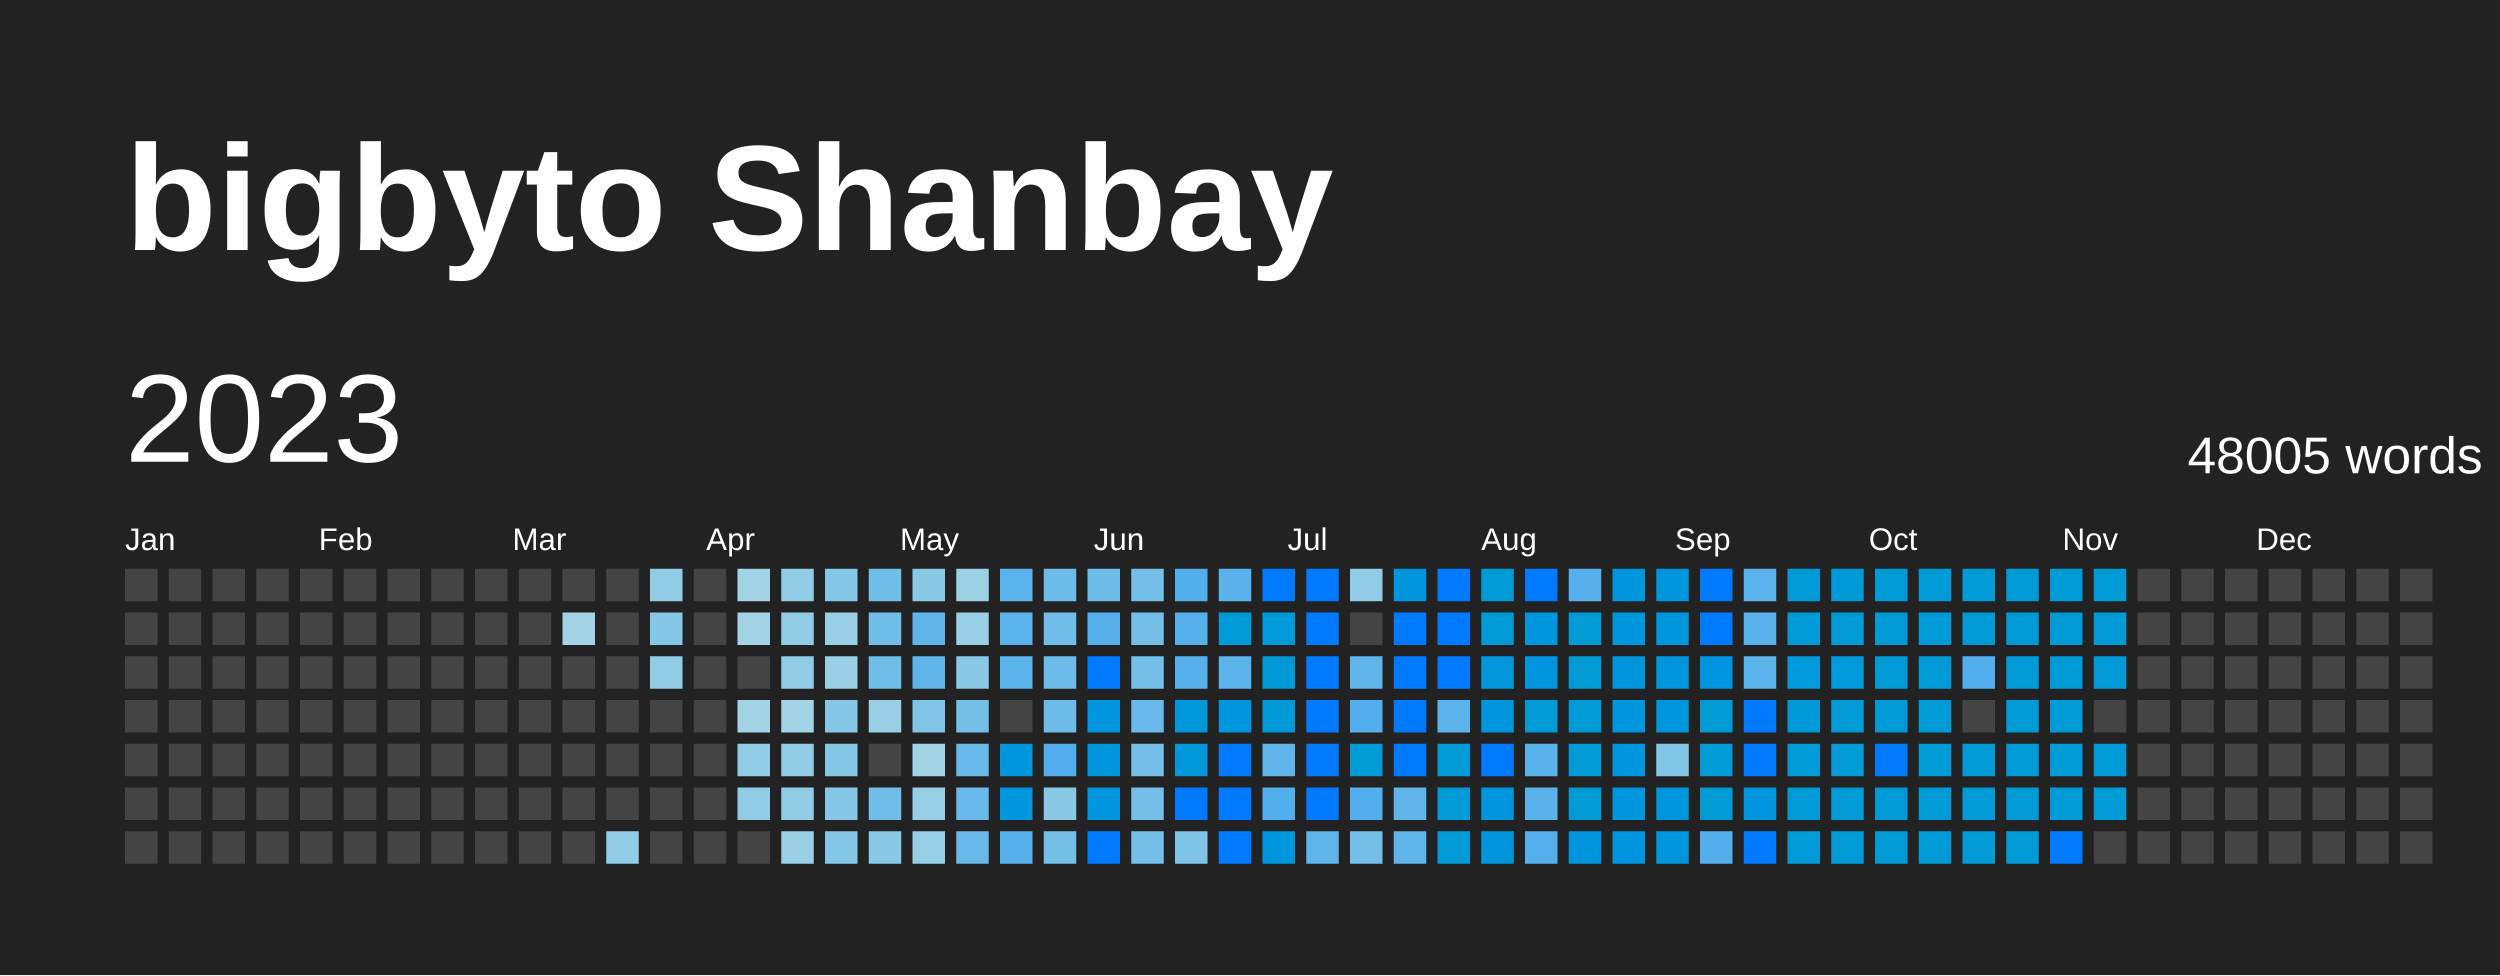
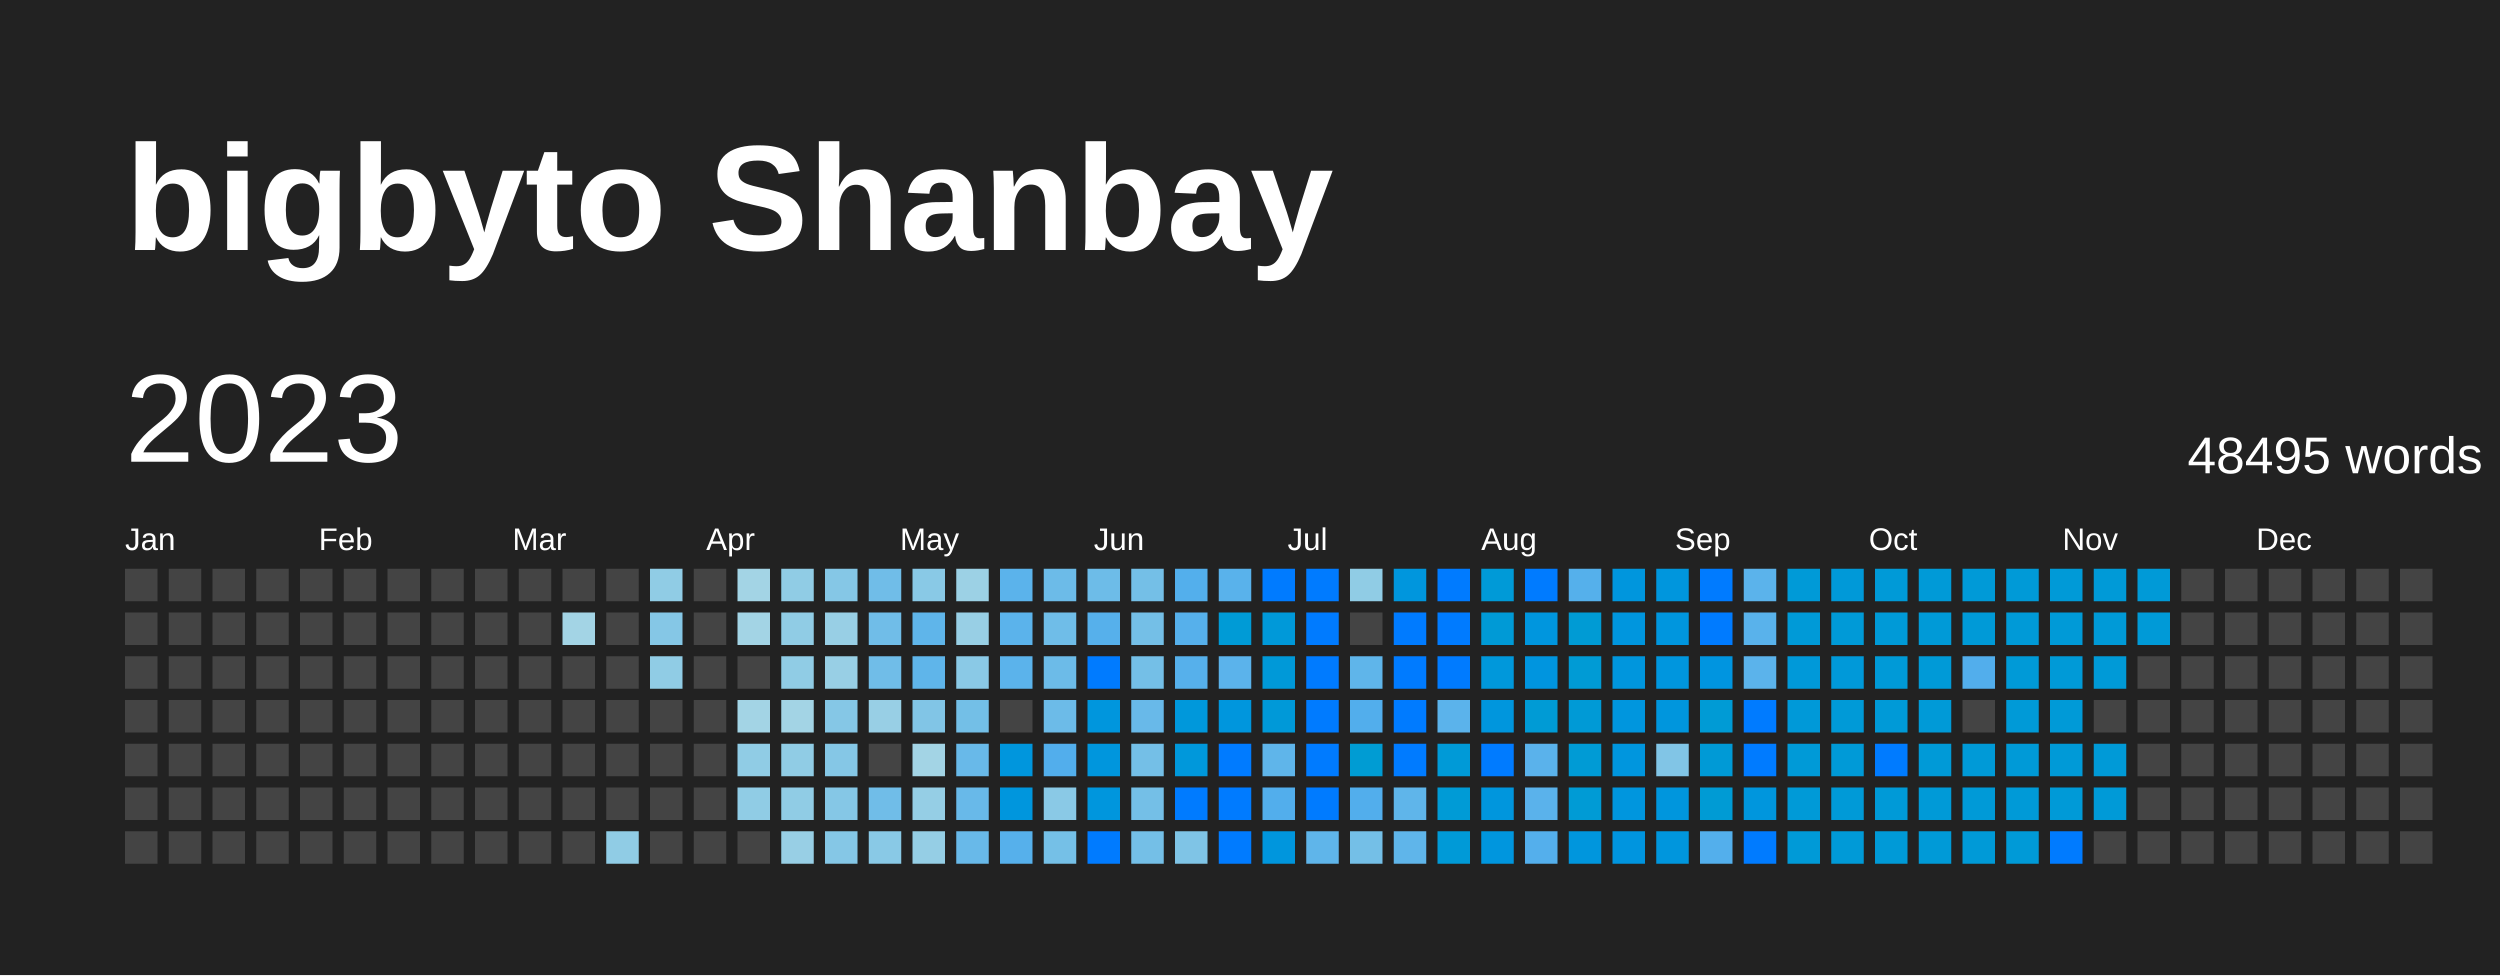
<svg xmlns="http://www.w3.org/2000/svg" baseProfile="full" height="78mm" version="1.1" viewBox="0,0,200,78" width="200mm">
  <defs />
  <rect fill="#222222" height="78" width="200" x="0" y="0" />
  <text fill="#FFFFFF" style="font-size:12px; font-family:Arial; font-weight:bold;" x="10" y="20">bigbyto Shanbay</text>
  <text dominant-baseline="hanging" fill="#FFFFFF" style="font-size:10.0px; font-family:Arial;" x="10" y="30">2023</text>
-   <text dominant-baseline="hanging" fill="#FFFFFF" style="font-size:4.125px; font-family:Arial;" x="175" y="35">48005 words</text>
+   <text dominant-baseline="hanging" fill="#FFFFFF" style="font-size:4.125px; font-family:Arial;" x="175" y="35">48495 words</text>
  <text fill="#FFFFFF" style="font-size:2.5px; font-family:Arial" x="10.0" y="44">Jan</text>
  <text fill="#FFFFFF" style="font-size:2.5px; font-family:Arial" x="25.5" y="44">Feb</text>
  <text fill="#FFFFFF" style="font-size:2.5px; font-family:Arial" x="41.0" y="44">Mar</text>
  <text fill="#FFFFFF" style="font-size:2.5px; font-family:Arial" x="56.5" y="44">Apr</text>
  <text fill="#FFFFFF" style="font-size:2.5px; font-family:Arial" x="72.0" y="44">May</text>
  <text fill="#FFFFFF" style="font-size:2.5px; font-family:Arial" x="87.5" y="44">Jun</text>
  <text fill="#FFFFFF" style="font-size:2.5px; font-family:Arial" x="103.0" y="44">Jul</text>
  <text fill="#FFFFFF" style="font-size:2.5px; font-family:Arial" x="118.5" y="44">Aug</text>
  <text fill="#FFFFFF" style="font-size:2.5px; font-family:Arial" x="134.0" y="44">Sep</text>
  <text fill="#FFFFFF" style="font-size:2.5px; font-family:Arial" x="149.5" y="44">Oct</text>
  <text fill="#FFFFFF" style="font-size:2.5px; font-family:Arial" x="165.0" y="44">Nov</text>
  <text fill="#FFFFFF" style="font-size:2.5px; font-family:Arial" x="180.5" y="44">Dec</text>
  <rect fill="#444444" height="2.6" width="2.6" x="10.0" y="45.5" />
  <rect fill="#444444" height="2.6" width="2.6" x="10.0" y="49.0" />
  <rect fill="#444444" height="2.6" width="2.6" x="10.0" y="52.5" />
  <rect fill="#444444" height="2.6" width="2.6" x="10.0" y="56.0" />
  <rect fill="#444444" height="2.6" width="2.6" x="10.0" y="59.5" />
  <rect fill="#444444" height="2.6" width="2.6" x="10.0" y="63.0" />
  <rect fill="#444444" height="2.6" width="2.6" x="10.0" y="66.5" />
  <rect fill="#444444" height="2.6" width="2.6" x="13.5" y="45.5" />
  <rect fill="#444444" height="2.6" width="2.6" x="13.5" y="49.0" />
  <rect fill="#444444" height="2.6" width="2.6" x="13.5" y="52.5" />
  <rect fill="#444444" height="2.6" width="2.6" x="13.5" y="56.0" />
  <rect fill="#444444" height="2.6" width="2.6" x="13.5" y="59.5" />
  <rect fill="#444444" height="2.6" width="2.6" x="13.5" y="63.0" />
  <rect fill="#444444" height="2.6" width="2.6" x="13.5" y="66.5" />
  <rect fill="#444444" height="2.6" width="2.6" x="17.0" y="45.5" />
  <rect fill="#444444" height="2.6" width="2.6" x="17.0" y="49.0" />
  <rect fill="#444444" height="2.6" width="2.6" x="17.0" y="52.5" />
  <rect fill="#444444" height="2.6" width="2.6" x="17.0" y="56.0" />
  <rect fill="#444444" height="2.6" width="2.6" x="17.0" y="59.5" />
  <rect fill="#444444" height="2.6" width="2.6" x="17.0" y="63.0" />
  <rect fill="#444444" height="2.6" width="2.6" x="17.0" y="66.5" />
  <rect fill="#444444" height="2.6" width="2.6" x="20.5" y="45.5" />
  <rect fill="#444444" height="2.6" width="2.6" x="20.5" y="49.0" />
  <rect fill="#444444" height="2.6" width="2.6" x="20.5" y="52.5" />
  <rect fill="#444444" height="2.6" width="2.6" x="20.5" y="56.0" />
  <rect fill="#444444" height="2.6" width="2.6" x="20.5" y="59.5" />
  <rect fill="#444444" height="2.6" width="2.6" x="20.5" y="63.0" />
  <rect fill="#444444" height="2.6" width="2.6" x="20.5" y="66.5" />
  <rect fill="#444444" height="2.6" width="2.6" x="24.0" y="45.5" />
  <rect fill="#444444" height="2.6" width="2.6" x="24.0" y="49.0" />
  <rect fill="#444444" height="2.6" width="2.6" x="24.0" y="52.5" />
  <rect fill="#444444" height="2.6" width="2.6" x="24.0" y="56.0" />
  <rect fill="#444444" height="2.6" width="2.6" x="24.0" y="59.5" />
  <rect fill="#444444" height="2.6" width="2.6" x="24.0" y="63.0" />
  <rect fill="#444444" height="2.6" width="2.6" x="24.0" y="66.5" />
  <rect fill="#444444" height="2.6" width="2.6" x="27.5" y="45.5" />
  <rect fill="#444444" height="2.6" width="2.6" x="27.5" y="49.0" />
  <rect fill="#444444" height="2.6" width="2.6" x="27.5" y="52.5" />
  <rect fill="#444444" height="2.6" width="2.6" x="27.5" y="56.0" />
  <rect fill="#444444" height="2.6" width="2.6" x="27.5" y="59.5" />
  <rect fill="#444444" height="2.6" width="2.6" x="27.5" y="63.0" />
  <rect fill="#444444" height="2.6" width="2.6" x="27.5" y="66.5" />
  <rect fill="#444444" height="2.6" width="2.6" x="31.0" y="45.5" />
  <rect fill="#444444" height="2.6" width="2.6" x="31.0" y="49.0" />
  <rect fill="#444444" height="2.6" width="2.6" x="31.0" y="52.5" />
  <rect fill="#444444" height="2.6" width="2.6" x="31.0" y="56.0" />
  <rect fill="#444444" height="2.6" width="2.6" x="31.0" y="59.5" />
  <rect fill="#444444" height="2.6" width="2.6" x="31.0" y="63.0" />
  <rect fill="#444444" height="2.6" width="2.6" x="31.0" y="66.5" />
  <rect fill="#444444" height="2.6" width="2.6" x="34.5" y="45.5" />
  <rect fill="#444444" height="2.6" width="2.6" x="34.5" y="49.0" />
  <rect fill="#444444" height="2.6" width="2.6" x="34.5" y="52.5" />
  <rect fill="#444444" height="2.6" width="2.6" x="34.5" y="56.0" />
  <rect fill="#444444" height="2.6" width="2.6" x="34.5" y="59.5" />
  <rect fill="#444444" height="2.6" width="2.6" x="34.5" y="63.0" />
  <rect fill="#444444" height="2.6" width="2.6" x="34.5" y="66.5" />
  <rect fill="#444444" height="2.6" width="2.6" x="38.0" y="45.5" />
  <rect fill="#444444" height="2.6" width="2.6" x="38.0" y="49.0" />
  <rect fill="#444444" height="2.6" width="2.6" x="38.0" y="52.5" />
  <rect fill="#444444" height="2.6" width="2.6" x="38.0" y="56.0" />
  <rect fill="#444444" height="2.6" width="2.6" x="38.0" y="59.5" />
  <rect fill="#444444" height="2.6" width="2.6" x="38.0" y="63.0" />
  <rect fill="#444444" height="2.6" width="2.6" x="38.0" y="66.5" />
  <rect fill="#444444" height="2.6" width="2.6" x="41.5" y="45.5" />
  <rect fill="#444444" height="2.6" width="2.6" x="41.5" y="49.0" />
  <rect fill="#444444" height="2.6" width="2.6" x="41.5" y="52.5" />
  <rect fill="#444444" height="2.6" width="2.6" x="41.5" y="56.0" />
  <rect fill="#444444" height="2.6" width="2.6" x="41.5" y="59.5" />
  <rect fill="#444444" height="2.6" width="2.6" x="41.5" y="63.0" />
  <rect fill="#444444" height="2.6" width="2.6" x="41.5" y="66.5" />
  <rect fill="#444444" height="2.6" width="2.6" x="45.0" y="45.5" />
  <rect fill="#a3d4e5" height="2.6" width="2.6" x="45.0" y="49.0" />
  <rect fill="#444444" height="2.6" width="2.6" x="45.0" y="52.5" />
  <rect fill="#444444" height="2.6" width="2.6" x="45.0" y="56.0" />
  <rect fill="#444444" height="2.6" width="2.6" x="45.0" y="59.5" />
  <rect fill="#444444" height="2.6" width="2.6" x="45.0" y="63.0" />
  <rect fill="#444444" height="2.6" width="2.6" x="45.0" y="66.5" />
  <rect fill="#444444" height="2.6" width="2.6" x="48.5" y="45.5" />
  <rect fill="#444444" height="2.6" width="2.6" x="48.5" y="49.0" />
  <rect fill="#444444" height="2.6" width="2.6" x="48.5" y="52.5" />
  <rect fill="#444444" height="2.6" width="2.6" x="48.5" y="56.0" />
  <rect fill="#444444" height="2.6" width="2.6" x="48.5" y="59.5" />
  <rect fill="#444444" height="2.6" width="2.6" x="48.5" y="63.0" />
  <rect fill="#90cce5" height="2.6" width="2.6" x="48.5" y="66.5" />
  <rect fill="#90cce5" height="2.6" width="2.6" x="52.0" y="45.5" />
  <rect fill="#85c7e6" height="2.6" width="2.6" x="52.0" y="49.0" />
  <rect fill="#90cce5" height="2.6" width="2.6" x="52.0" y="52.5" />
  <rect fill="#444444" height="2.6" width="2.6" x="52.0" y="56.0" />
  <rect fill="#444444" height="2.6" width="2.6" x="52.0" y="59.5" />
  <rect fill="#444444" height="2.6" width="2.6" x="52.0" y="63.0" />
  <rect fill="#444444" height="2.6" width="2.6" x="52.0" y="66.5" />
  <rect fill="#444444" height="2.6" width="2.6" x="55.5" y="45.5" />
  <rect fill="#444444" height="2.6" width="2.6" x="55.5" y="49.0" />
  <rect fill="#444444" height="2.6" width="2.6" x="55.5" y="52.5" />
  <rect fill="#444444" height="2.6" width="2.6" x="55.5" y="56.0" />
  <rect fill="#444444" height="2.6" width="2.6" x="55.5" y="59.5" />
  <rect fill="#444444" height="2.6" width="2.6" x="55.5" y="63.0" />
  <rect fill="#444444" height="2.6" width="2.6" x="55.5" y="66.5" />
  <rect fill="#a3d4e5" height="2.6" width="2.6" x="59.0" y="45.5" />
  <rect fill="#a3d4e5" height="2.6" width="2.6" x="59.0" y="49.0" />
  <rect fill="#444444" height="2.6" width="2.6" x="59.0" y="52.5" />
  <rect fill="#a3d4e5" height="2.6" width="2.6" x="59.0" y="56.0" />
  <rect fill="#90cce5" height="2.6" width="2.6" x="59.0" y="59.5" />
  <rect fill="#90cce5" height="2.6" width="2.6" x="59.0" y="63.0" />
  <rect fill="#444444" height="2.6" width="2.6" x="59.0" y="66.5" />
  <rect fill="#90cce5" height="2.6" width="2.6" x="62.5" y="45.5" />
  <rect fill="#90cce5" height="2.6" width="2.6" x="62.5" y="49.0" />
  <rect fill="#90cce5" height="2.6" width="2.6" x="62.5" y="52.5" />
  <rect fill="#a3d4e5" height="2.6" width="2.6" x="62.5" y="56.0" />
  <rect fill="#90cce5" height="2.6" width="2.6" x="62.5" y="59.5" />
  <rect fill="#90cce5" height="2.6" width="2.6" x="62.5" y="63.0" />
  <rect fill="#98cfe5" height="2.6" width="2.6" x="62.5" y="66.5" />
  <rect fill="#85c7e6" height="2.6" width="2.6" x="66.0" y="45.5" />
  <rect fill="#98cfe5" height="2.6" width="2.6" x="66.0" y="49.0" />
  <rect fill="#98cfe5" height="2.6" width="2.6" x="66.0" y="52.5" />
  <rect fill="#85c7e6" height="2.6" width="2.6" x="66.0" y="56.0" />
  <rect fill="#85c7e6" height="2.6" width="2.6" x="66.0" y="59.5" />
  <rect fill="#85c7e6" height="2.6" width="2.6" x="66.0" y="63.0" />
  <rect fill="#85c7e6" height="2.6" width="2.6" x="66.0" y="66.5" />
  <rect fill="#70bde8" height="2.6" width="2.6" x="69.5" y="45.5" />
  <rect fill="#70bde8" height="2.6" width="2.6" x="69.5" y="49.0" />
  <rect fill="#70bde8" height="2.6" width="2.6" x="69.5" y="52.5" />
  <rect fill="#98cfe5" height="2.6" width="2.6" x="69.5" y="56.0" />
  <rect fill="#444444" height="2.6" width="2.6" x="69.5" y="59.5" />
  <rect fill="#70bde8" height="2.6" width="2.6" x="69.5" y="63.0" />
  <rect fill="#89c9e6" height="2.6" width="2.6" x="69.5" y="66.5" />
  <rect fill="#89c9e6" height="2.6" width="2.6" x="73.0" y="45.5" />
  <rect fill="#5fb5ea" height="2.6" width="2.6" x="73.0" y="49.0" />
  <rect fill="#5fb5ea" height="2.6" width="2.6" x="73.0" y="52.5" />
  <rect fill="#81c5e6" height="2.6" width="2.6" x="73.0" y="56.0" />
  <rect fill="#a3d4e5" height="2.6" width="2.6" x="73.0" y="59.5" />
  <rect fill="#95cee5" height="2.6" width="2.6" x="73.0" y="63.0" />
  <rect fill="#95cee5" height="2.6" width="2.6" x="73.0" y="66.5" />
  <rect fill="#9cd1e5" height="2.6" width="2.6" x="76.5" y="45.5" />
  <rect fill="#98cfe5" height="2.6" width="2.6" x="76.5" y="49.0" />
  <rect fill="#8ac9e6" height="2.6" width="2.6" x="76.5" y="52.5" />
  <rect fill="#73bfe7" height="2.6" width="2.6" x="76.5" y="56.0" />
  <rect fill="#68b9e9" height="2.6" width="2.6" x="76.5" y="59.5" />
  <rect fill="#68b9e9" height="2.6" width="2.6" x="76.5" y="63.0" />
  <rect fill="#68b9e9" height="2.6" width="2.6" x="76.5" y="66.5" />
  <rect fill="#5bb3eb" height="2.6" width="2.6" x="80.0" y="45.5" />
  <rect fill="#5bb3eb" height="2.6" width="2.6" x="80.0" y="49.0" />
  <rect fill="#5bb3eb" height="2.6" width="2.6" x="80.0" y="52.5" />
  <rect fill="#444444" height="2.6" width="2.6" x="80.0" y="56.0" />
  <rect fill="#0096dd" height="2.6" width="2.6" x="80.0" y="59.5" />
  <rect fill="#0096dd" height="2.6" width="2.6" x="80.0" y="63.0" />
  <rect fill="#56b0eb" height="2.6" width="2.6" x="80.0" y="66.5" />
  <rect fill="#6cbbe8" height="2.6" width="2.6" x="83.5" y="45.5" />
  <rect fill="#6fbde8" height="2.6" width="2.6" x="83.5" y="49.0" />
  <rect fill="#6cbbe8" height="2.6" width="2.6" x="83.5" y="52.5" />
  <rect fill="#6cbbe8" height="2.6" width="2.6" x="83.5" y="56.0" />
  <rect fill="#52aeec" height="2.6" width="2.6" x="83.5" y="59.5" />
  <rect fill="#8ac9e6" height="2.6" width="2.6" x="83.5" y="63.0" />
  <rect fill="#75c0e7" height="2.6" width="2.6" x="83.5" y="66.5" />
  <rect fill="#6dbce8" height="2.6" width="2.6" x="87.0" y="45.5" />
  <rect fill="#56b0eb" height="2.6" width="2.6" x="87.0" y="49.0" />
  <rect fill="#007BFF" height="2.6" width="2.6" x="87.0" y="52.5" />
  <rect fill="#0096dd" height="2.6" width="2.6" x="87.0" y="56.0" />
  <rect fill="#0096dd" height="2.6" width="2.6" x="87.0" y="59.5" />
  <rect fill="#0096dd" height="2.6" width="2.6" x="87.0" y="63.0" />
  <rect fill="#007BFF" height="2.6" width="2.6" x="87.0" y="66.5" />
  <rect fill="#74bfe7" height="2.6" width="2.6" x="90.5" y="45.5" />
  <rect fill="#74bfe7" height="2.6" width="2.6" x="90.5" y="49.0" />
  <rect fill="#74bfe7" height="2.6" width="2.6" x="90.5" y="52.5" />
  <rect fill="#68b9e9" height="2.6" width="2.6" x="90.5" y="56.0" />
  <rect fill="#74bfe7" height="2.6" width="2.6" x="90.5" y="59.5" />
  <rect fill="#74bfe7" height="2.6" width="2.6" x="90.5" y="63.0" />
  <rect fill="#74bfe7" height="2.6" width="2.6" x="90.5" y="66.5" />
  <rect fill="#53afec" height="2.6" width="2.6" x="94.0" y="45.5" />
  <rect fill="#56b0eb" height="2.6" width="2.6" x="94.0" y="49.0" />
  <rect fill="#56b0eb" height="2.6" width="2.6" x="94.0" y="52.5" />
  <rect fill="#0098db" height="2.6" width="2.6" x="94.0" y="56.0" />
  <rect fill="#0098db" height="2.6" width="2.6" x="94.0" y="59.5" />
  <rect fill="#007BFF" height="2.6" width="2.6" x="94.0" y="63.0" />
  <rect fill="#7fc4e6" height="2.6" width="2.6" x="94.0" y="66.5" />
  <rect fill="#59b2eb" height="2.6" width="2.6" x="97.5" y="45.5" />
  <rect fill="#009bd6" height="2.6" width="2.6" x="97.5" y="49.0" />
  <rect fill="#5bb3eb" height="2.6" width="2.6" x="97.5" y="52.5" />
  <rect fill="#0096dd" height="2.6" width="2.6" x="97.5" y="56.0" />
  <rect fill="#007BFF" height="2.6" width="2.6" x="97.5" y="59.5" />
  <rect fill="#007BFF" height="2.6" width="2.6" x="97.5" y="63.0" />
  <rect fill="#007BFF" height="2.6" width="2.6" x="97.5" y="66.5" />
  <rect fill="#007BFF" height="2.6" width="2.6" x="101.0" y="45.5" />
  <rect fill="#0099d9" height="2.6" width="2.6" x="101.0" y="49.0" />
  <rect fill="#0099d8" height="2.6" width="2.6" x="101.0" y="52.5" />
  <rect fill="#0099d8" height="2.6" width="2.6" x="101.0" y="56.0" />
  <rect fill="#5fb5ea" height="2.6" width="2.6" x="101.0" y="59.5" />
  <rect fill="#52aeec" height="2.6" width="2.6" x="101.0" y="63.0" />
  <rect fill="#0096dd" height="2.6" width="2.6" x="101.0" y="66.5" />
  <rect fill="#007BFF" height="2.6" width="2.6" x="104.5" y="45.5" />
  <rect fill="#007BFF" height="2.6" width="2.6" x="104.5" y="49.0" />
  <rect fill="#007BFF" height="2.6" width="2.6" x="104.5" y="52.5" />
  <rect fill="#007BFF" height="2.6" width="2.6" x="104.5" y="56.0" />
  <rect fill="#007BFF" height="2.6" width="2.6" x="104.5" y="59.5" />
  <rect fill="#007BFF" height="2.6" width="2.6" x="104.5" y="63.0" />
  <rect fill="#5fb5ea" height="2.6" width="2.6" x="104.5" y="66.5" />
  <rect fill="#90cce5" height="2.6" width="2.6" x="108.0" y="45.5" />
  <rect fill="#444444" height="2.6" width="2.6" x="108.0" y="49.0" />
  <rect fill="#5fb5ea" height="2.6" width="2.6" x="108.0" y="52.5" />
  <rect fill="#52aeec" height="2.6" width="2.6" x="108.0" y="56.0" />
  <rect fill="#009cd3" height="2.6" width="2.6" x="108.0" y="59.5" />
  <rect fill="#52aeec" height="2.6" width="2.6" x="108.0" y="63.0" />
  <rect fill="#74bfe7" height="2.6" width="2.6" x="108.0" y="66.5" />
  <rect fill="#0096dd" height="2.6" width="2.6" x="111.5" y="45.5" />
  <rect fill="#007BFF" height="2.6" width="2.6" x="111.5" y="49.0" />
  <rect fill="#007BFF" height="2.6" width="2.6" x="111.5" y="52.5" />
  <rect fill="#007BFF" height="2.6" width="2.6" x="111.5" y="56.0" />
  <rect fill="#007BFF" height="2.6" width="2.6" x="111.5" y="59.5" />
  <rect fill="#5fb5ea" height="2.6" width="2.6" x="111.5" y="63.0" />
  <rect fill="#5fb5ea" height="2.6" width="2.6" x="111.5" y="66.5" />
  <rect fill="#007BFF" height="2.6" width="2.6" x="115.0" y="45.5" />
  <rect fill="#007BFF" height="2.6" width="2.6" x="115.0" y="49.0" />
  <rect fill="#007BFF" height="2.6" width="2.6" x="115.0" y="52.5" />
  <rect fill="#5bb3eb" height="2.6" width="2.6" x="115.0" y="56.0" />
  <rect fill="#009ad7" height="2.6" width="2.6" x="115.0" y="59.5" />
  <rect fill="#009bd6" height="2.6" width="2.6" x="115.0" y="63.0" />
  <rect fill="#009ad7" height="2.6" width="2.6" x="115.0" y="66.5" />
  <rect fill="#009ad7" height="2.6" width="2.6" x="118.5" y="45.5" />
  <rect fill="#009ad6" height="2.6" width="2.6" x="118.5" y="49.0" />
  <rect fill="#0098db" height="2.6" width="2.6" x="118.5" y="52.5" />
  <rect fill="#0096dd" height="2.6" width="2.6" x="118.5" y="56.0" />
  <rect fill="#007BFF" height="2.6" width="2.6" x="118.5" y="59.5" />
  <rect fill="#0096dd" height="2.6" width="2.6" x="118.5" y="63.0" />
  <rect fill="#0096de" height="2.6" width="2.6" x="118.5" y="66.5" />
  <rect fill="#007BFF" height="2.6" width="2.6" x="122.0" y="45.5" />
  <rect fill="#0096de" height="2.6" width="2.6" x="122.0" y="49.0" />
  <rect fill="#0095df" height="2.6" width="2.6" x="122.0" y="52.5" />
  <rect fill="#009bd5" height="2.6" width="2.6" x="122.0" y="56.0" />
  <rect fill="#5ab2eb" height="2.6" width="2.6" x="122.0" y="59.5" />
  <rect fill="#5ab2eb" height="2.6" width="2.6" x="122.0" y="63.0" />
  <rect fill="#54afec" height="2.6" width="2.6" x="122.0" y="66.5" />
  <rect fill="#55b0eb" height="2.6" width="2.6" x="125.5" y="45.5" />
  <rect fill="#009bd4" height="2.6" width="2.6" x="125.5" y="49.0" />
  <rect fill="#009bd5" height="2.6" width="2.6" x="125.5" y="52.5" />
  <rect fill="#009ad6" height="2.6" width="2.6" x="125.5" y="56.0" />
  <rect fill="#009bd5" height="2.6" width="2.6" x="125.5" y="59.5" />
  <rect fill="#009bd5" height="2.6" width="2.6" x="125.5" y="63.0" />
  <rect fill="#0096dd" height="2.6" width="2.6" x="125.5" y="66.5" />
  <rect fill="#0096dd" height="2.6" width="2.6" x="129.0" y="45.5" />
  <rect fill="#0096de" height="2.6" width="2.6" x="129.0" y="49.0" />
  <rect fill="#0096dd" height="2.6" width="2.6" x="129.0" y="52.5" />
  <rect fill="#0096de" height="2.6" width="2.6" x="129.0" y="56.0" />
  <rect fill="#0096de" height="2.6" width="2.6" x="129.0" y="59.5" />
  <rect fill="#0096de" height="2.6" width="2.6" x="129.0" y="63.0" />
  <rect fill="#0095df" height="2.6" width="2.6" x="129.0" y="66.5" />
  <rect fill="#0096dd" height="2.6" width="2.6" x="132.5" y="45.5" />
  <rect fill="#0096de" height="2.6" width="2.6" x="132.5" y="49.0" />
  <rect fill="#0096de" height="2.6" width="2.6" x="132.5" y="52.5" />
  <rect fill="#0096dd" height="2.6" width="2.6" x="132.5" y="56.0" />
  <rect fill="#81c5e6" height="2.6" width="2.6" x="132.5" y="59.5" />
  <rect fill="#0096dd" height="2.6" width="2.6" x="132.5" y="63.0" />
  <rect fill="#0096dd" height="2.6" width="2.6" x="132.5" y="66.5" />
  <rect fill="#007BFF" height="2.6" width="2.6" x="136.0" y="45.5" />
  <rect fill="#007BFF" height="2.6" width="2.6" x="136.0" y="49.0" />
  <rect fill="#0095e0" height="2.6" width="2.6" x="136.0" y="52.5" />
  <rect fill="#009bd5" height="2.6" width="2.6" x="136.0" y="56.0" />
  <rect fill="#009ad6" height="2.6" width="2.6" x="136.0" y="59.5" />
  <rect fill="#009bd4" height="2.6" width="2.6" x="136.0" y="63.0" />
  <rect fill="#53afec" height="2.6" width="2.6" x="136.0" y="66.5" />
  <rect fill="#5bb3eb" height="2.6" width="2.6" x="139.5" y="45.5" />
  <rect fill="#59b2eb" height="2.6" width="2.6" x="139.5" y="49.0" />
  <rect fill="#5bb3eb" height="2.6" width="2.6" x="139.5" y="52.5" />
  <rect fill="#007BFF" height="2.6" width="2.6" x="139.5" y="56.0" />
  <rect fill="#007BFF" height="2.6" width="2.6" x="139.5" y="59.5" />
  <rect fill="#0096dd" height="2.6" width="2.6" x="139.5" y="63.0" />
  <rect fill="#007BFF" height="2.6" width="2.6" x="139.5" y="66.5" />
  <rect fill="#009ad7" height="2.6" width="2.6" x="143.0" y="45.5" />
  <rect fill="#009ad7" height="2.6" width="2.6" x="143.0" y="49.0" />
  <rect fill="#0099d9" height="2.6" width="2.6" x="143.0" y="52.5" />
  <rect fill="#0099d8" height="2.6" width="2.6" x="143.0" y="56.0" />
  <rect fill="#009ad7" height="2.6" width="2.6" x="143.0" y="59.5" />
  <rect fill="#009ad7" height="2.6" width="2.6" x="143.0" y="63.0" />
  <rect fill="#009ad7" height="2.6" width="2.6" x="143.0" y="66.5" />
  <rect fill="#0099d8" height="2.6" width="2.6" x="146.5" y="45.5" />
  <rect fill="#009ad7" height="2.6" width="2.6" x="146.5" y="49.0" />
  <rect fill="#0099d9" height="2.6" width="2.6" x="146.5" y="52.5" />
  <rect fill="#009ad7" height="2.6" width="2.6" x="146.5" y="56.0" />
  <rect fill="#009ad7" height="2.6" width="2.6" x="146.5" y="59.5" />
  <rect fill="#009ad7" height="2.6" width="2.6" x="146.5" y="63.0" />
  <rect fill="#009ad7" height="2.6" width="2.6" x="146.5" y="66.5" />
  <rect fill="#009ad7" height="2.6" width="2.6" x="150.0" y="45.5" />
  <rect fill="#009ad7" height="2.6" width="2.6" x="150.0" y="49.0" />
  <rect fill="#009ad7" height="2.6" width="2.6" x="150.0" y="52.5" />
  <rect fill="#009ad7" height="2.6" width="2.6" x="150.0" y="56.0" />
  <rect fill="#007BFF" height="2.6" width="2.6" x="150.0" y="59.5" />
  <rect fill="#009ad7" height="2.6" width="2.6" x="150.0" y="63.0" />
  <rect fill="#009ad7" height="2.6" width="2.6" x="150.0" y="66.5" />
  <rect fill="#009ad7" height="2.6" width="2.6" x="153.5" y="45.5" />
  <rect fill="#009ad7" height="2.6" width="2.6" x="153.5" y="49.0" />
  <rect fill="#009ad7" height="2.6" width="2.6" x="153.5" y="52.5" />
  <rect fill="#009ad7" height="2.6" width="2.6" x="153.5" y="56.0" />
  <rect fill="#009ad7" height="2.6" width="2.6" x="153.5" y="59.5" />
  <rect fill="#009ad7" height="2.6" width="2.6" x="153.5" y="63.0" />
  <rect fill="#009ad7" height="2.6" width="2.6" x="153.5" y="66.5" />
  <rect fill="#009ad7" height="2.6" width="2.6" x="157.0" y="45.5" />
  <rect fill="#009ad7" height="2.6" width="2.6" x="157.0" y="49.0" />
  <rect fill="#52aeec" height="2.6" width="2.6" x="157.0" y="52.5" />
  <rect fill="#444444" height="2.6" width="2.6" x="157.0" y="56.0" />
  <rect fill="#009ad7" height="2.6" width="2.6" x="157.0" y="59.5" />
  <rect fill="#009ad7" height="2.6" width="2.6" x="157.0" y="63.0" />
  <rect fill="#009ad7" height="2.6" width="2.6" x="157.0" y="66.5" />
  <rect fill="#009ad7" height="2.6" width="2.6" x="160.5" y="45.5" />
  <rect fill="#009ad7" height="2.6" width="2.6" x="160.5" y="49.0" />
  <rect fill="#009ad7" height="2.6" width="2.6" x="160.5" y="52.5" />
  <rect fill="#009ad7" height="2.6" width="2.6" x="160.5" y="56.0" />
  <rect fill="#009ad7" height="2.6" width="2.6" x="160.5" y="59.5" />
  <rect fill="#009ad7" height="2.6" width="2.6" x="160.5" y="63.0" />
  <rect fill="#009ad7" height="2.6" width="2.6" x="160.5" y="66.5" />
  <rect fill="#009ad7" height="2.6" width="2.6" x="164.0" y="45.5" />
  <rect fill="#009ad7" height="2.6" width="2.6" x="164.0" y="49.0" />
  <rect fill="#009ad7" height="2.6" width="2.6" x="164.0" y="52.5" />
  <rect fill="#009ad7" height="2.6" width="2.6" x="164.0" y="56.0" />
  <rect fill="#009ad7" height="2.6" width="2.6" x="164.0" y="59.5" />
  <rect fill="#009ad7" height="2.6" width="2.6" x="164.0" y="63.0" />
  <rect fill="#007BFF" height="2.6" width="2.6" x="164.0" y="66.5" />
  <rect fill="#009ad7" height="2.6" width="2.6" x="167.5" y="45.5" />
  <rect fill="#009ad7" height="2.6" width="2.6" x="167.5" y="49.0" />
  <rect fill="#009ad7" height="2.6" width="2.6" x="167.5" y="52.5" />
  <rect fill="#444444" height="2.6" width="2.6" x="167.5" y="56.0" />
  <rect fill="#009ad7" height="2.6" width="2.6" x="167.5" y="59.5" />
  <rect fill="#009ad7" height="2.6" width="2.6" x="167.5" y="63.0" />
  <rect fill="#444444" height="2.6" width="2.6" x="167.5" y="66.5" />
-   <rect fill="#444444" height="2.6" width="2.6" x="171.0" y="45.5" />
-   <rect fill="#444444" height="2.6" width="2.6" x="171.0" y="49.0" />
+   <rect fill="#009ad7" height="2.6" width="2.6" x="171.0" y="45.5" />
+   <rect fill="#009ad7" height="2.6" width="2.6" x="171.0" y="49.0" />
  <rect fill="#444444" height="2.6" width="2.6" x="171.0" y="52.5" />
  <rect fill="#444444" height="2.6" width="2.6" x="171.0" y="56.0" />
  <rect fill="#444444" height="2.6" width="2.6" x="171.0" y="59.5" />
  <rect fill="#444444" height="2.6" width="2.6" x="171.0" y="63.0" />
  <rect fill="#444444" height="2.6" width="2.6" x="171.0" y="66.5" />
  <rect fill="#444444" height="2.6" width="2.6" x="174.5" y="45.5" />
  <rect fill="#444444" height="2.6" width="2.6" x="174.5" y="49.0" />
  <rect fill="#444444" height="2.6" width="2.6" x="174.5" y="52.5" />
  <rect fill="#444444" height="2.6" width="2.6" x="174.5" y="56.0" />
  <rect fill="#444444" height="2.6" width="2.6" x="174.5" y="59.5" />
  <rect fill="#444444" height="2.6" width="2.6" x="174.5" y="63.0" />
  <rect fill="#444444" height="2.6" width="2.6" x="174.5" y="66.5" />
  <rect fill="#444444" height="2.6" width="2.6" x="178.0" y="45.5" />
  <rect fill="#444444" height="2.6" width="2.6" x="178.0" y="49.0" />
  <rect fill="#444444" height="2.6" width="2.6" x="178.0" y="52.5" />
  <rect fill="#444444" height="2.6" width="2.6" x="178.0" y="56.0" />
  <rect fill="#444444" height="2.6" width="2.6" x="178.0" y="59.5" />
  <rect fill="#444444" height="2.6" width="2.6" x="178.0" y="63.0" />
  <rect fill="#444444" height="2.6" width="2.6" x="178.0" y="66.5" />
  <rect fill="#444444" height="2.6" width="2.6" x="181.5" y="45.5" />
  <rect fill="#444444" height="2.6" width="2.6" x="181.5" y="49.0" />
  <rect fill="#444444" height="2.6" width="2.6" x="181.5" y="52.5" />
  <rect fill="#444444" height="2.6" width="2.6" x="181.5" y="56.0" />
  <rect fill="#444444" height="2.6" width="2.6" x="181.5" y="59.5" />
  <rect fill="#444444" height="2.6" width="2.6" x="181.5" y="63.0" />
  <rect fill="#444444" height="2.6" width="2.6" x="181.5" y="66.5" />
  <rect fill="#444444" height="2.6" width="2.6" x="185.0" y="45.5" />
  <rect fill="#444444" height="2.6" width="2.6" x="185.0" y="49.0" />
  <rect fill="#444444" height="2.6" width="2.6" x="185.0" y="52.5" />
  <rect fill="#444444" height="2.6" width="2.6" x="185.0" y="56.0" />
  <rect fill="#444444" height="2.6" width="2.6" x="185.0" y="59.5" />
  <rect fill="#444444" height="2.6" width="2.6" x="185.0" y="63.0" />
  <rect fill="#444444" height="2.6" width="2.6" x="185.0" y="66.5" />
  <rect fill="#444444" height="2.6" width="2.6" x="188.5" y="45.5" />
  <rect fill="#444444" height="2.6" width="2.6" x="188.5" y="49.0" />
  <rect fill="#444444" height="2.6" width="2.6" x="188.5" y="52.5" />
  <rect fill="#444444" height="2.6" width="2.6" x="188.5" y="56.0" />
  <rect fill="#444444" height="2.6" width="2.6" x="188.5" y="59.5" />
  <rect fill="#444444" height="2.6" width="2.6" x="188.5" y="63.0" />
  <rect fill="#444444" height="2.6" width="2.6" x="188.5" y="66.5" />
  <rect fill="#444444" height="2.6" width="2.6" x="192.0" y="45.5" />
  <rect fill="#444444" height="2.6" width="2.6" x="192.0" y="49.0" />
  <rect fill="#444444" height="2.6" width="2.6" x="192.0" y="52.5" />
  <rect fill="#444444" height="2.6" width="2.6" x="192.0" y="56.0" />
  <rect fill="#444444" height="2.6" width="2.6" x="192.0" y="59.5" />
  <rect fill="#444444" height="2.6" width="2.6" x="192.0" y="63.0" />
  <rect fill="#444444" height="2.6" width="2.6" x="192.0" y="66.5" />
</svg>
